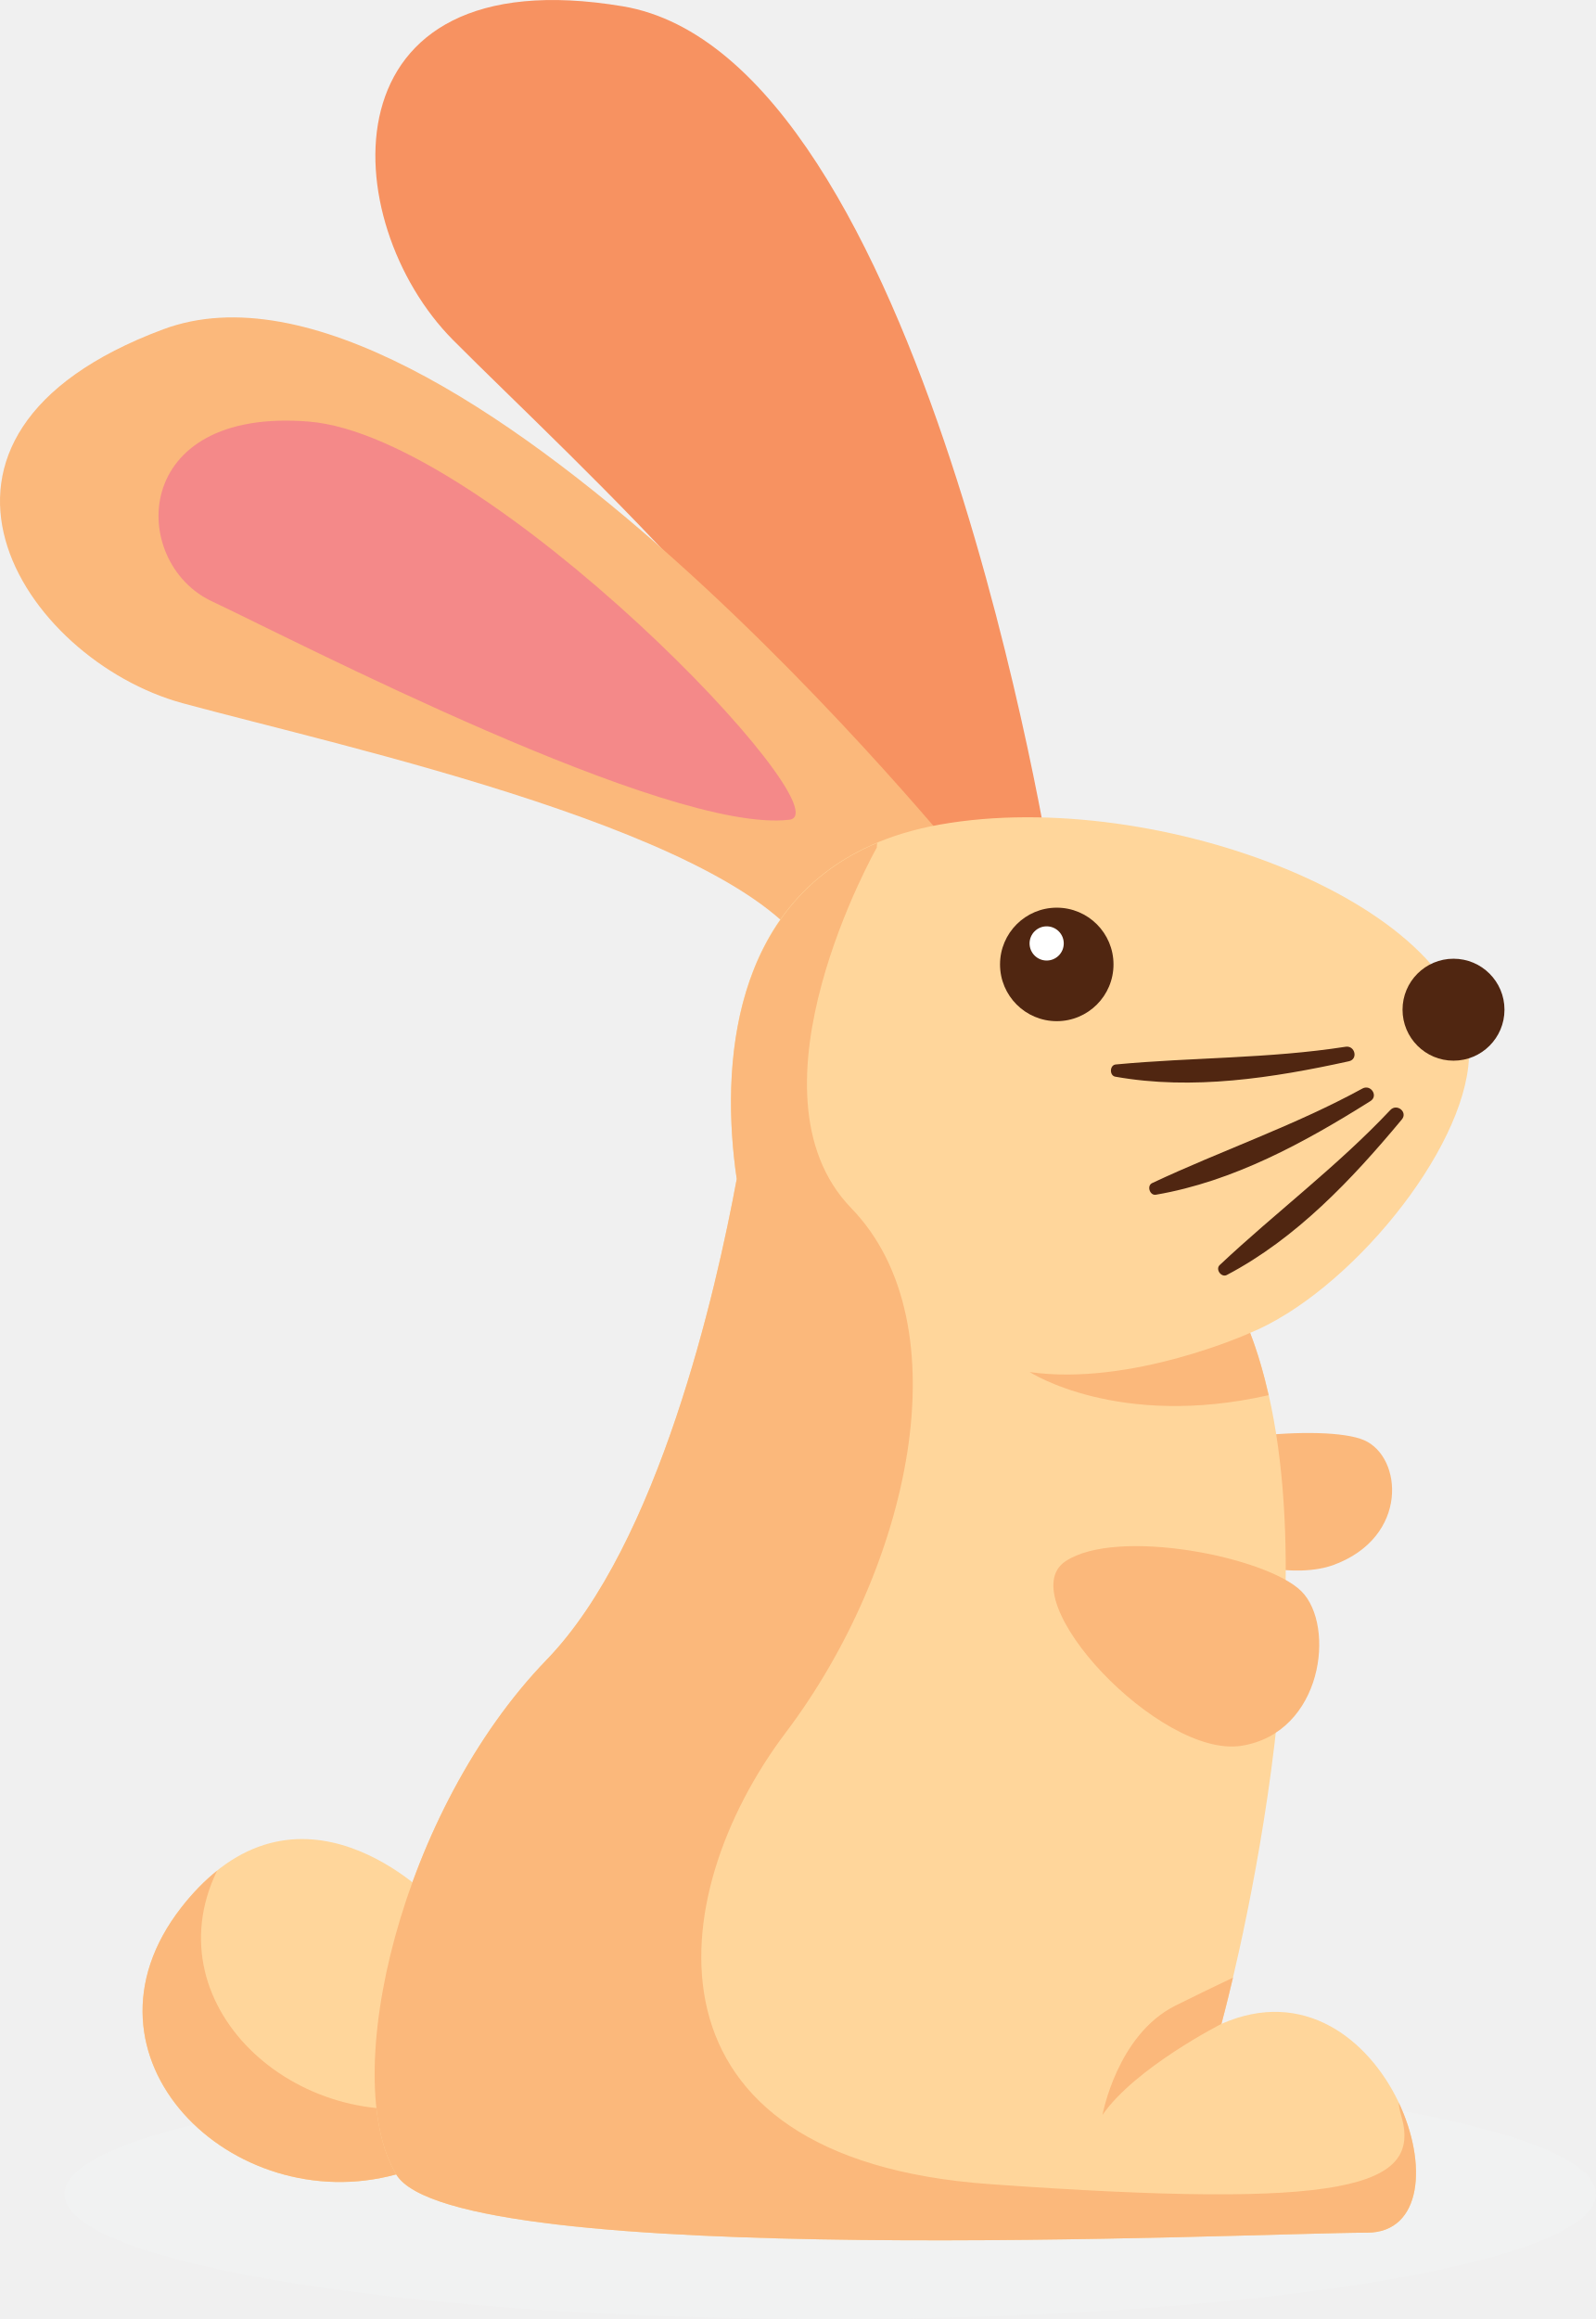
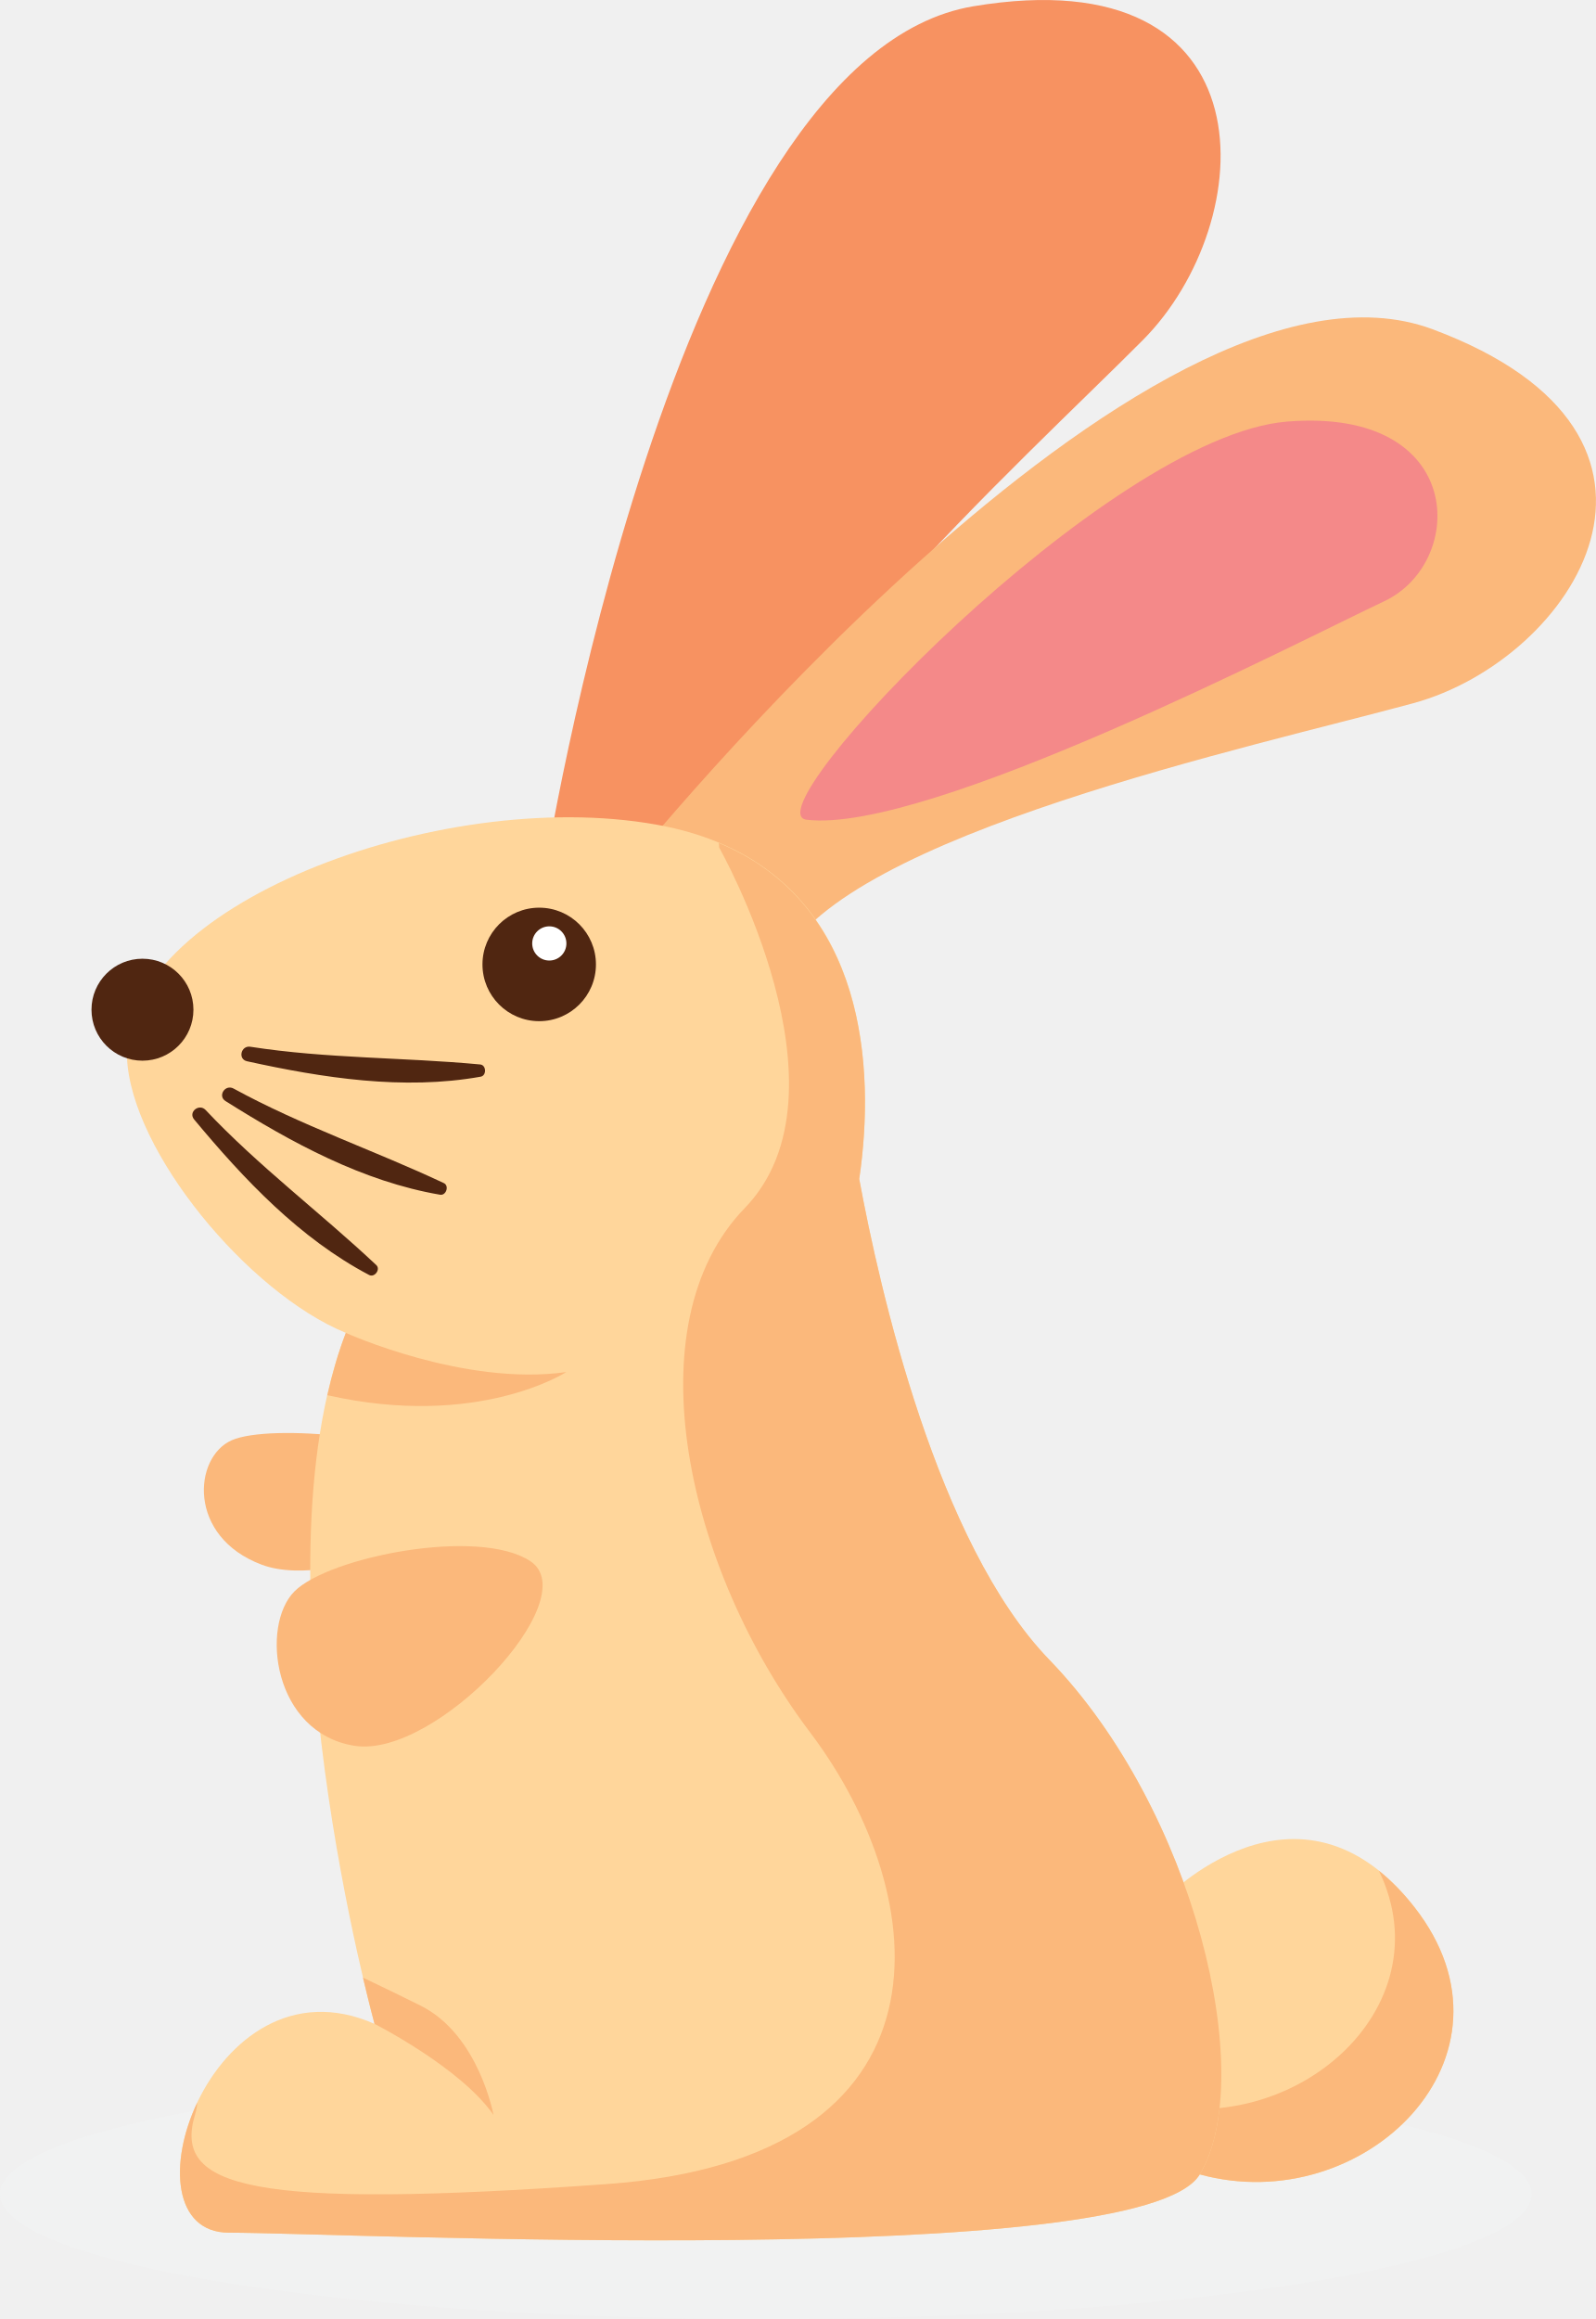
<svg xmlns="http://www.w3.org/2000/svg" width="52.594mm" height="76.402mm" viewBox="0 0 186.358 270.714" id="svg5102" version="1.1">
  <defs id="defs5104">
    <clipPath clipPathUnits="userSpaceOnUse" id="clipPath3699">
      <path d="m 446.88,546.614 143.073,0 0,-23.325 -143.073,0 0,23.325 z" id="path3701" />
    </clipPath>
  </defs>
  <g id="layer1" transform="translate(-281.8208,-397.0051)">
-     <g transform="matrix(1.25,0,0,-1.25,-269.2616,1321.831)" id="g3695">
+     <g transform="matrix(-1.25,0,0,-1.25,1019.262,1321.831)" id="g3695">
      <g id="g3697" />
      <g id="g3703">
        <g id="g3705" clip-path="url(#clipPath3699)">
          <g id="g3707" transform="translate(589.9526,534.9513)">
            <path id="path3709" style="fill:#f1f2f2;fill-opacity:1;fill-rule:nonzero;stroke:none" d="m 0,0 c 0,-6.441 -32.028,-11.662 -71.536,-11.662 -39.509,0 -71.537,5.221 -71.537,11.662 0,6.441 32.028,11.662 71.537,11.662 C -32.028,11.662 0,6.441 0,0" />
          </g>
        </g>
      </g>
    </g>
-     <g transform="matrix(1.25,0,0,-1.25,332.3344,618.8159)" id="g3759">
+     <g transform="matrix(-1.25,0,0,-1.25,417.6656,618.8159)" id="g3759">
      <path id="path3761" style="fill:#ffd69b;fill-opacity:1;fill-rule:nonzero;stroke:none" d="M 0,0 C 0,0 -12.583,13.264 -23.467,-0.68 -34.35,-14.624 -18.705,-29.815 -3.401,-25.62 11.903,-21.426 0,0 0,0" />
    </g>
-     <g transform="matrix(1.25,0,0,-1.25,334.8851,642.339)" id="g3763">
+     <g transform="matrix(-1.25,0,0,-1.25,415.1149,642.339)" id="g3763">
      <path id="path3765" style="fill:#fbb87b;fill-opacity:1;fill-rule:nonzero;stroke:none" d="m 0,0 c -14.072,-3.857 -28.414,8.675 -22.175,21.558 -1.118,-0.895 -2.234,-2.013 -3.332,-3.42 -10.883,-13.944 4.761,-29.134 20.066,-24.94 4.673,1.281 6.801,4.171 7.514,7.564 C 1.44,0.472 0.763,0.209 0,0" />
    </g>
-     <g transform="matrix(1.25,0,0,-1.25,414.3902,568.9544)" id="g3767">
+     <g transform="matrix(-1.25,0,0,-1.25,335.6098,568.9544)" id="g3767">
      <path id="path3769" style="fill:#fbb87b;fill-opacity:1;fill-rule:nonzero;stroke:none" d="M 0,0 C -4.33,-3.688 11.562,-11.187 18.567,-8.574 25.571,-5.96 24.966,1.499 21.371,3.06 17.775,4.621 3.998,3.405 0,0" />
    </g>
-     <g transform="matrix(1.25,0,0,-1.25,404.6606,499.2263)" id="g3771">
+     <g transform="matrix(-1.25,0,0,-1.25,345.3394,499.2263)" id="g3771">
      <path id="path3773" style="fill:#f79261;fill-opacity:1;fill-rule:nonzero;stroke:none" d="m 0,0 c 0,0 -11.936,76.479 -40.098,81.19 -28.163,4.711 -26.788,-20.154 -15.859,-31.16 10.93,-11.006 39.86,-37.093 39.083,-50.252 L 0,0 Z" />
    </g>
-     <g transform="matrix(1.25,0,0,-1.25,394.9684,498.3658)" id="g3775">
+     <g transform="matrix(-1.25,0,0,-1.25,355.0315,498.3658)" id="g3775">
      <path id="path3777" style="fill:#fbb87b;fill-opacity:1;fill-rule:nonzero;stroke:none" d="m 0,0 c 0,0 -48.52,60.31 -75.274,50.334 -26.754,-9.976 -13.15,-30.835 1.814,-34.916 14.964,-4.082 53.054,-12.244 58.949,-24.034 L 0,0 Z" />
    </g>
-     <g transform="matrix(1.25,0,0,-1.25,424.4431,633.2699)" id="g3779">
+     <g transform="matrix(-1.25,0,0,-1.25,325.5569,633.2699)" id="g3779">
      <path id="path3781" style="fill:#ffd69b;fill-opacity:1;fill-rule:nonzero;stroke:none" d="M 0,0 C 0,0 11.499,41.624 2.683,64.534 11.818,68.281 22.746,81.479 23.126,90.239 23.737,104.29 -5.895,115.632 -26.3,112.005 -45.448,108.6 -47.027,90.824 -45.276,78.904 -47.189,68.568 -52.551,44.838 -63.03,34.009 -76.634,19.952 -82.529,-4.988 -77.088,-14.057 c 5.442,-9.07 80.262,-5.442 90.692,-5.442 C 24.034,-19.499 15.418,6.802 0,0" />
    </g>
-     <g transform="matrix(1.25,0,0,-1.25,457.4963,514.8745)" id="g3783">
+     <g transform="matrix(-1.25,0,0,-1.25,292.5037,514.8745)" id="g3783">
      <path id="path3785" style="fill:#502611;fill-opacity:1;fill-rule:nonzero;stroke:none" d="m 0,0 c 0,-2.63 -2.132,-4.761 -4.761,-4.761 -2.63,0 -4.762,2.131 -4.762,4.761 0,2.63 2.132,4.761 4.762,4.761 C -2.132,4.761 0,2.63 0,0" />
    </g>
-     <g transform="matrix(1.25,0,0,-1.25,411.8422,509.5892)" id="g3787">
+     <g transform="matrix(-1.25,0,0,-1.25,338.1578,509.5892)" id="g3787">
      <path id="path3789" style="fill:#502611;fill-opacity:1;fill-rule:nonzero;stroke:none" d="m 0,0 c 0,-2.927 -2.373,-5.3 -5.3,-5.3 -2.927,0 -5.3,2.373 -5.3,5.3 0,2.927 2.373,5.3 5.3,5.3 C -2.373,5.3 0,2.927 0,0" />
    </g>
-     <g transform="matrix(1.25,0,0,-1.25,406.0342,507.1389)" id="g3791">
+     <g transform="matrix(-1.25,0,0,-1.25,343.9658,507.1389)" id="g3791">
      <path id="path3793" style="fill:#ffffff;fill-opacity:1;fill-rule:nonzero;stroke:none" d="m 0,0 c 0,-0.882 -0.715,-1.597 -1.597,-1.597 -0.882,0 -1.597,0.715 -1.597,1.597 0,0.882 0.715,1.597 1.597,1.597 C -0.715,1.597 0,0.882 0,0" />
    </g>
-     <g transform="matrix(1.25,0,0,-1.25,438.9468,519.1993)" id="g3795">
+     <g transform="matrix(-1.25,0,0,-1.25,311.0532,519.1993)" id="g3795">
      <path id="path3797" style="fill:#502611;fill-opacity:1;fill-rule:nonzero;stroke:none" d="m 0,0 c -7.146,-1.115 -14.301,-0.98 -21.472,-1.655 -0.58,-0.055 -0.609,-1.041 -0.041,-1.142 7.223,-1.287 14.727,-0.117 21.82,1.441 C 1.192,-1.161 0.875,0.136 0,0" />
    </g>
-     <g transform="matrix(1.25,0,0,-1.25,440.9086,524.0777)" id="g3799">
+     <g transform="matrix(-1.25,0,0,-1.25,309.0914,524.0777)" id="g3799">
      <path id="path3801" style="fill:#502611;fill-opacity:1;fill-rule:nonzero;stroke:none" d="m 0,0 c -6.346,-3.469 -13.124,-5.766 -19.642,-8.83 -0.528,-0.247 -0.221,-1.185 0.348,-1.087 7.232,1.235 13.896,4.877 20.042,8.745 C 1.515,-0.689 0.777,0.425 0,0" />
    </g>
-     <g transform="matrix(1.25,0,0,-1.25,444.1674,526.5857)" id="g3803">
+     <g transform="matrix(-1.25,0,0,-1.25,305.8326,526.5857)" id="g3803">
      <path id="path3805" style="fill:#502611;fill-opacity:1;fill-rule:nonzero;stroke:none" d="m 0,0 c -4.96,-5.264 -10.692,-9.547 -15.941,-14.48 -0.425,-0.398 0.157,-1.194 0.668,-0.926 6.493,3.415 11.702,8.942 16.347,14.524 C 1.654,-0.186 0.607,0.645 0,0" />
    </g>
-     <g transform="matrix(1.25,0,0,-1.25,373.9959,492.6975)" id="g3807">
+     <g transform="matrix(-1.25,0,0,-1.25,376.0041,492.6975)" id="g3807">
      <path id="path3809" style="fill:#f48989;fill-opacity:1;fill-rule:nonzero;stroke:none" d="M 0,0 C 5.422,0.651 -28.115,35.823 -44.892,37.184 -61.67,38.544 -61.67,24.033 -53.962,20.406 -46.253,16.778 -11.336,-1.36 0,0" />
    </g>
-     <g transform="matrix(1.25,0,0,-1.25,445.1463,642.4582)" id="g3811">
+     <g transform="matrix(-1.25,0,0,-1.25,304.8537,642.4582)" id="g3811">
      <path id="path3813" style="fill:#fbb87b;fill-opacity:1;fill-rule:nonzero;stroke:none" d="m 0,0 c 0.016,-0.319 0.077,-0.692 0.216,-1.152 2.04,-6.802 -5.102,-8.842 -38.431,-6.462 -33.329,2.381 -30.609,26.868 -19.045,42.172 11.563,15.304 16.664,38.091 6.121,48.974 -10.543,10.883 2.381,33.669 2.381,33.669 l 0.034,0.437 C -62.301,111.95 -63.39,96.814 -61.839,86.254 -63.751,75.918 -69.114,52.189 -79.593,41.36 -93.197,27.303 -99.092,2.363 -93.65,-6.707 c 5.441,-9.069 80.262,-5.441 90.691,-5.441 C 2.21,-12.148 2.697,-5.689 0,0" />
    </g>
-     <g transform="matrix(1.25,0,0,-1.25,424.4431,633.2699)" id="g3815">
+     <g transform="matrix(-1.25,0,0,-1.25,325.5569,633.2699)" id="g3815">
      <path id="path3817" style="fill:#fbb87b;fill-opacity:1;fill-rule:nonzero;stroke:none" d="M 0,0 C 0,0 0.44,1.599 1.079,4.319 -0.765,3.44 -2.66,2.524 -4.308,1.7 -9.749,-1.02 -11.11,-8.502 -11.11,-8.502 -8.049,-4.081 0,0 0,0" />
    </g>
-     <g transform="matrix(1.25,0,0,-1.25,429.9534,559.8757)" id="g3819">
+     <g transform="matrix(-1.25,0,0,-1.25,320.0466,559.8757)" id="g3819">
      <path id="path3821" style="fill:#fbb87b;fill-opacity:1;fill-rule:nonzero;stroke:none" d="m 0,0 c -0.461,2.035 -1.022,3.992 -1.725,5.819 0,0 -11.072,-5.018 -20.595,-3.658 0,0 8.228,-5.348 22.32,-2.161" />
    </g>
-     <g transform="matrix(1.25,0,0,-1.25,406.2358,579.2645)" id="g3823">
+     <g transform="matrix(-1.25,0,0,-1.25,343.7642,579.2645)" id="g3823">
      <path id="path3825" style="fill:#fbb87b;fill-opacity:1;fill-rule:nonzero;stroke:none" d="m 0,0 c -5.209,-3.473 8.817,-18.436 16.432,-17.233 7.615,1.202 8.817,11.221 5.611,14.428 C 18.836,0.401 4.809,3.206 0,0" />
    </g>
  </g>
</svg>
